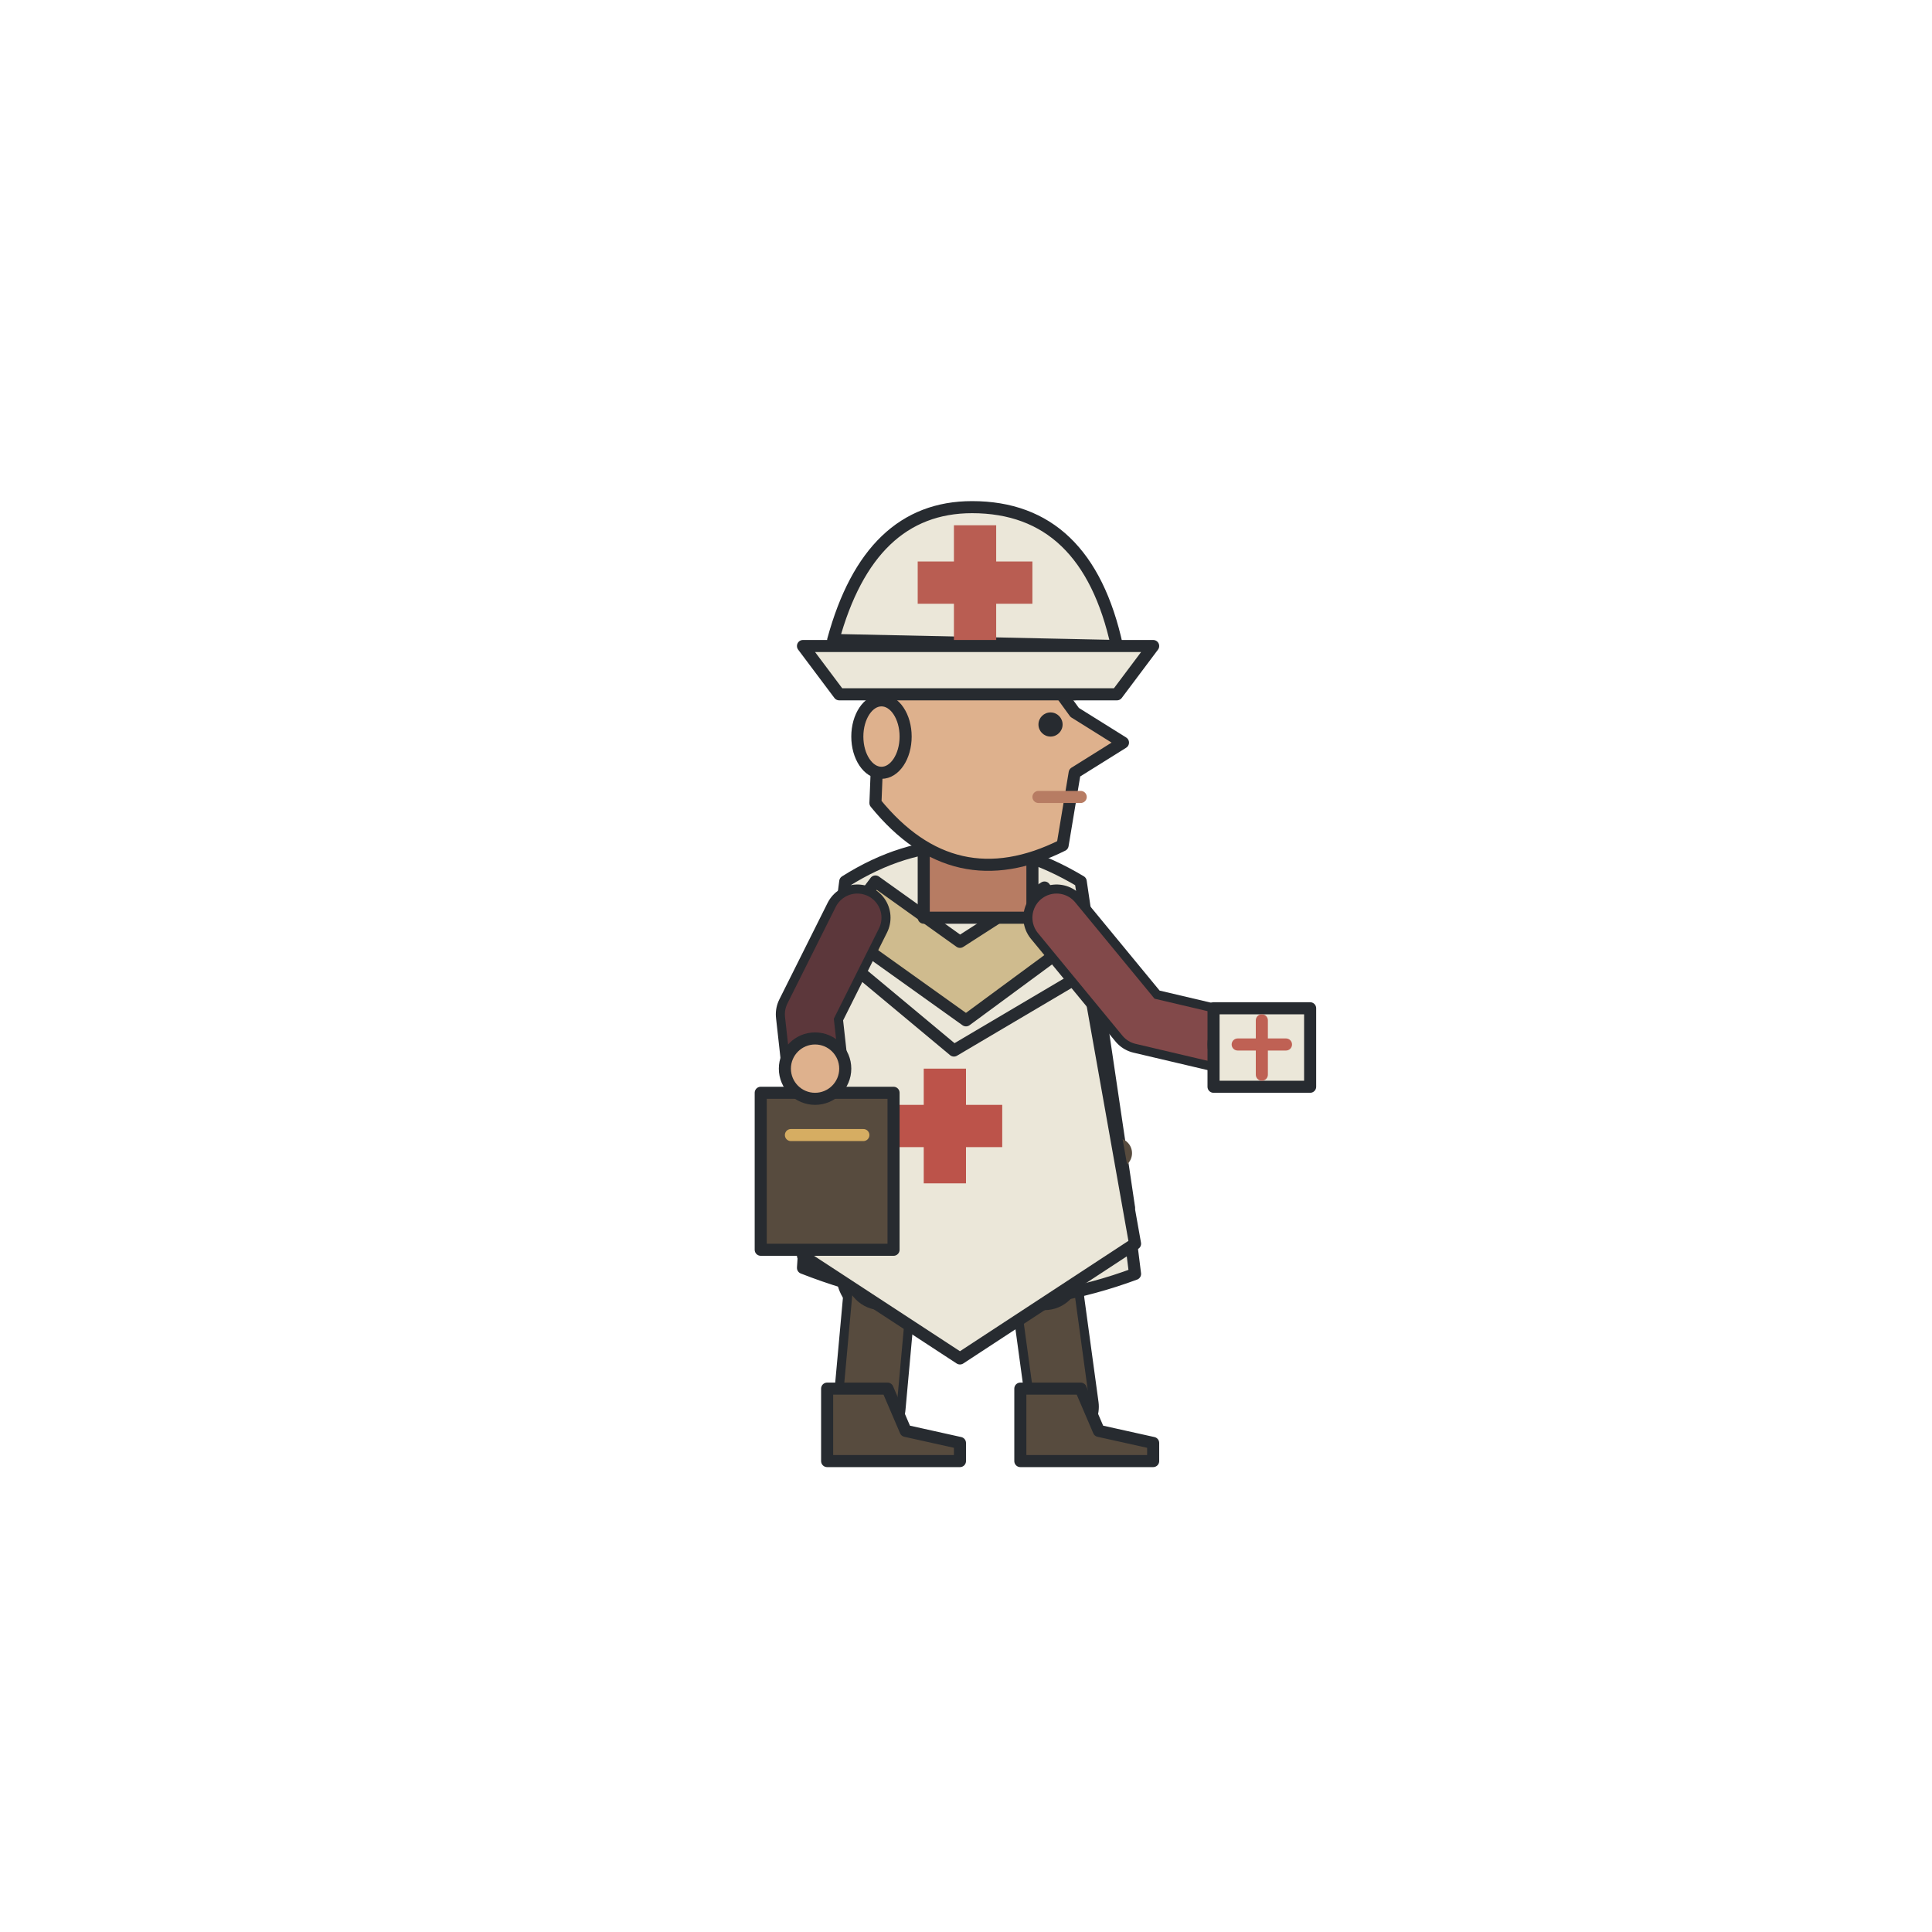
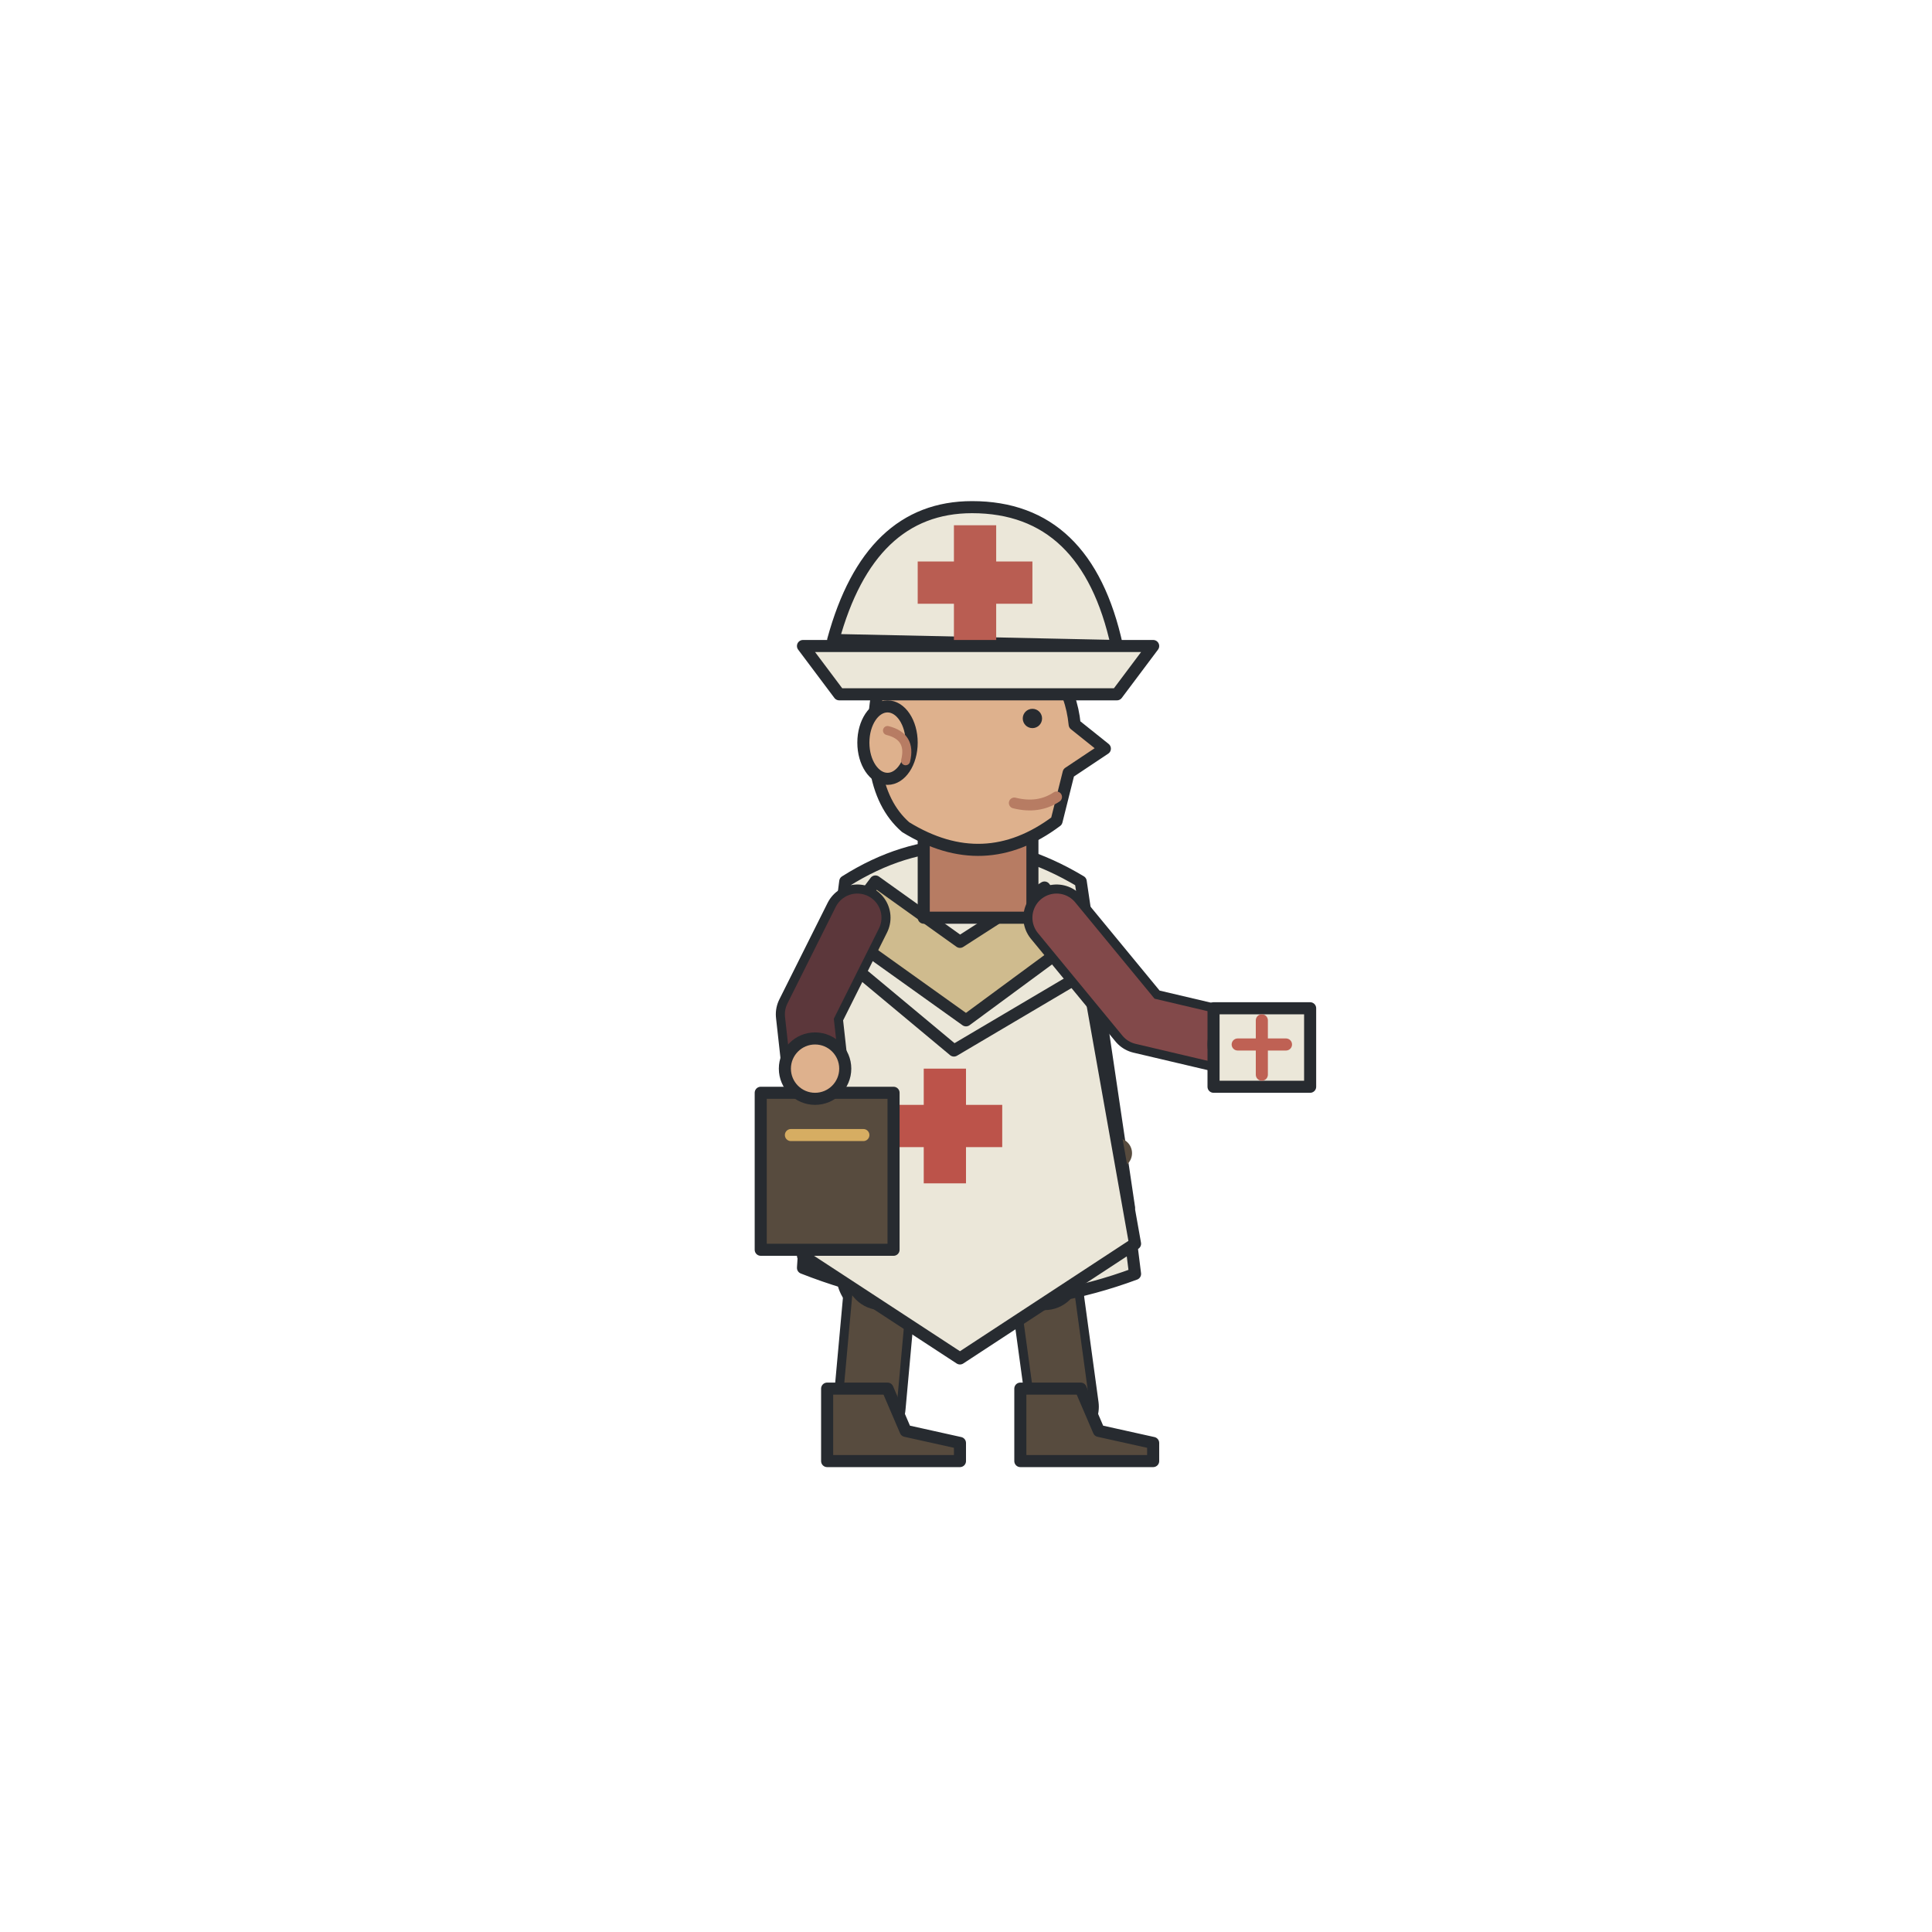
<svg xmlns="http://www.w3.org/2000/svg" width="192" height="192" viewBox="-64 0 320 192">
  <path d="M87 124L82 147" fill="none" stroke="#272b30" stroke-width="15" stroke-linejoin="round" stroke-linecap="round" />
  <path d="M87 124L82 147" fill="none" stroke="#5c373b" stroke-width="12" stroke-linejoin="round" stroke-linecap="round" />
  <path d="M82 147L80 169" fill="none" stroke="#272b30" stroke-width="12" stroke-linejoin="round" stroke-linecap="round" />
  <path d="M82 147L80 169" fill="none" stroke="#574b3e" stroke-width="9" stroke-linejoin="round" stroke-linecap="round" />
  <circle cx="82" cy="147" r="5" fill="#5c373b" stroke="#272b30" stroke-width="2" />
  <g transform="translate(80 176) rotate(0 0 0)">
    <path d="M-7-10h10l3 7 9 2v3H-7z" fill="#574b3e" stroke="#272b30" stroke-width="2" stroke-linejoin="round" stroke-linecap="round" />
  </g>
  <path d="M104 124L109 147" fill="none" stroke="#272b30" stroke-width="15" stroke-linejoin="round" stroke-linecap="round" />
  <path d="M104 124L109 147" fill="none" stroke="#82494a" stroke-width="12" stroke-linejoin="round" stroke-linecap="round" />
  <path d="M109 147L112 169" fill="none" stroke="#272b30" stroke-width="12" stroke-linejoin="round" stroke-linecap="round" />
  <path d="M109 147L112 169" fill="none" stroke="#574b3e" stroke-width="9" stroke-linejoin="round" stroke-linecap="round" />
  <circle cx="109" cy="147" r="5" fill="#82494a" stroke="#272b30" stroke-width="2" />
  <g transform="translate(112 176) rotate(0 0 0)">
    <path d="M-7-10h10l3 7 9 2v3H-7z" fill="#574b3e" stroke="#272b30" stroke-width="2" stroke-linejoin="round" stroke-linecap="round" />
  </g>
  <g transform="translate(0 0)">
    <path d="M76 82q19-12 39 0l8 54q-22 11-54 0z" fill="#ebe7d9" stroke="#272b30" stroke-width="2" stroke-linejoin="round" stroke-linecap="round" />
    <path d="M70 131q26 10 52 0l2 16q-27 10-55-1z" fill="#ebe7d9" stroke="#272b30" stroke-width="2" stroke-linejoin="round" stroke-linecap="round" />
    <path d="M81 82l14 10 14-9 6 8-19 14-21-15z" fill="#cfbb8e" stroke="#272b30" stroke-width="2" stroke-linejoin="round" stroke-linecap="round" />
    <path d="M73 127h48" fill="none" stroke="#574b3e" stroke-width="5" stroke-linejoin="round" stroke-linecap="round" />
    <circle cx="98" cy="127" r="4" fill="#d6ad62" stroke="#272b30" stroke-width="2" />
    <path d="M76 95l18 15 22-13 8 45-29 19-26-17z" fill="#ebe7d9" stroke="#272b30" stroke-width="2" stroke-linejoin="round" stroke-linecap="round" />
    <path d="M89 113h7v6h6v7h-6v6h-7v-6h-6v-7h6z" fill="#bc534a" stroke="none" stroke-width="2" stroke-linejoin="round" stroke-linecap="round" />
    <path d="M62 117h22v26H62z" fill="#574b3e" stroke="#272b30" stroke-width="2" stroke-linejoin="round" stroke-linecap="round" />
    <path d="M67 124h12" fill="none" stroke="#d6ad62" stroke-width="2" stroke-linejoin="round" stroke-linecap="round" />
  </g>
  <g transform="translate(0 0)">
    <path d="M89 72h18v16H89z" fill="#b77c63" stroke="#272b30" stroke-width="2" stroke-linejoin="round" stroke-linecap="round" />
-     <path d="M82 44q11-8 24-1l8 11 8 5-8 5-2 12q-18 9-31-7z" fill="#deb18d" stroke="#272b30" stroke-width="2" stroke-linejoin="round" stroke-linecap="round" />
-     <ellipse cx="82" cy="58" rx="4" ry="6" fill="#deb18d" stroke="#272b30" stroke-width="2" />
-     <path d="M104 50l10 1" fill="none" stroke="#574b3e" stroke-width="2" stroke-linejoin="round" stroke-linecap="round" />
-     <ellipse cx="110" cy="56" rx="2" ry="2" fill="#272b30" stroke="none" stroke-width="2" />
-     <path d="M108 68h7" fill="none" stroke="#b77c63" stroke-width="2" stroke-linejoin="round" stroke-linecap="round" />
+     <path d="M82 47q10-8 22-4 9 3 10 13l5 4-6 4-2 8q-12 9-25 1-8-7-4-26z" fill="#deb18d" stroke="#272b30" stroke-width="2" stroke-linejoin="round" stroke-linecap="round" />
+     <ellipse cx="83" cy="59" rx="4" ry="6" fill="#deb18d" stroke="#272b30" stroke-width="2" />
+     <path d="M83 57q4 1 3 5" fill="none" stroke="#b77c63" stroke-width="1.5" stroke-linejoin="round" stroke-linecap="round" />
+     <path d="M101 51q5-2 9 0" fill="none" stroke="#574b3e" stroke-width="1.6" stroke-linejoin="round" stroke-linecap="round" />
+     <circle cx="107" cy="55" r="1.6" fill="#272b30" stroke="none" stroke-width="2" />
+     <path d="M111 68q-3 2-7 1" fill="none" stroke="#b77c63" stroke-width="1.8" stroke-linejoin="round" stroke-linecap="round" />
    <path d="M74 42q6-22 23-22 19 0 24 23z" fill="#ebe7d9" stroke="#272b30" stroke-width="2" stroke-linejoin="round" stroke-linecap="round" />
    <path d="M69 43h58l-6 8H75z" fill="#ebe7d9" stroke="#272b30" stroke-width="2" stroke-linejoin="round" stroke-linecap="round" />
    <path d="M94 23h7v6h6v7h-6v6h-7v-6h-6v-7h6z" fill="#b95d52" stroke="none" stroke-width="2" stroke-linejoin="round" stroke-linecap="round" />
  </g>
  <path d="M78 88L70 104 71 113" fill="none" stroke="#272b30" stroke-width="11" stroke-linejoin="round" stroke-linecap="round" />
  <path d="M78 88L70 104 71 113" fill="none" stroke="#5c373b" stroke-width="8" stroke-linejoin="round" stroke-linecap="round" />
  <path d="M111 88L125 105 142 109" fill="none" stroke="#272b30" stroke-width="11" stroke-linejoin="round" stroke-linecap="round" />
  <path d="M111 88L125 105 142 109" fill="none" stroke="#82494a" stroke-width="8" stroke-linejoin="round" stroke-linecap="round" />
  <circle cx="71" cy="113" r="5" fill="#deb18d" stroke="#272b30" stroke-width="2" />
  <circle cx="142" cy="109" r="5" fill="#deb18d" stroke="#272b30" stroke-width="2" />
  <path d="M137 103h16v13h-16z" fill="#ebe7d9" stroke="#272b30" stroke-width="2" stroke-linejoin="round" stroke-linecap="round" />
  <path d="M141 109h8M145 105v9" fill="none" stroke="#bf6154" stroke-width="2" stroke-linejoin="round" stroke-linecap="round" />
</svg>
